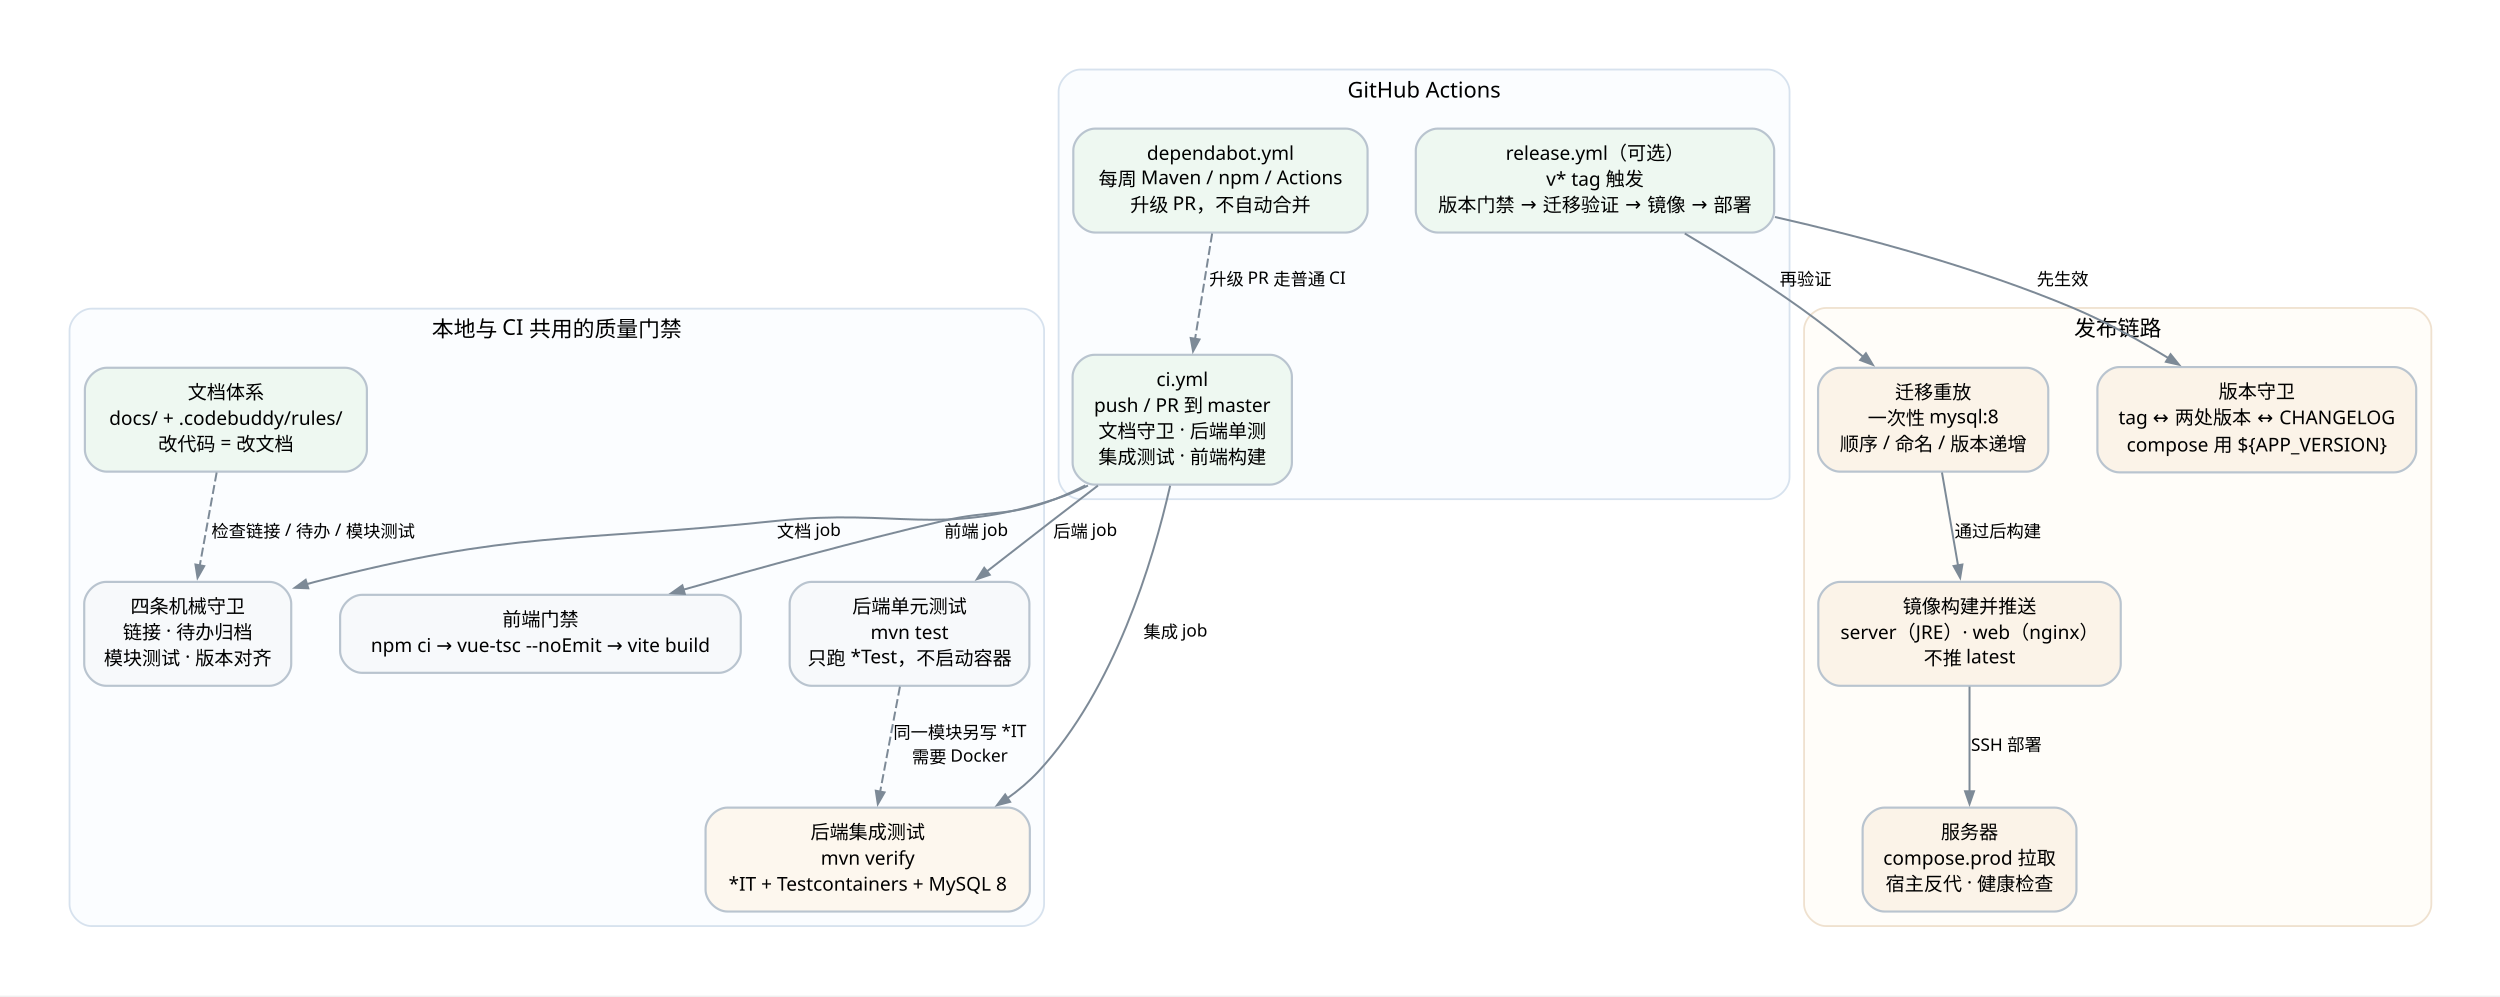
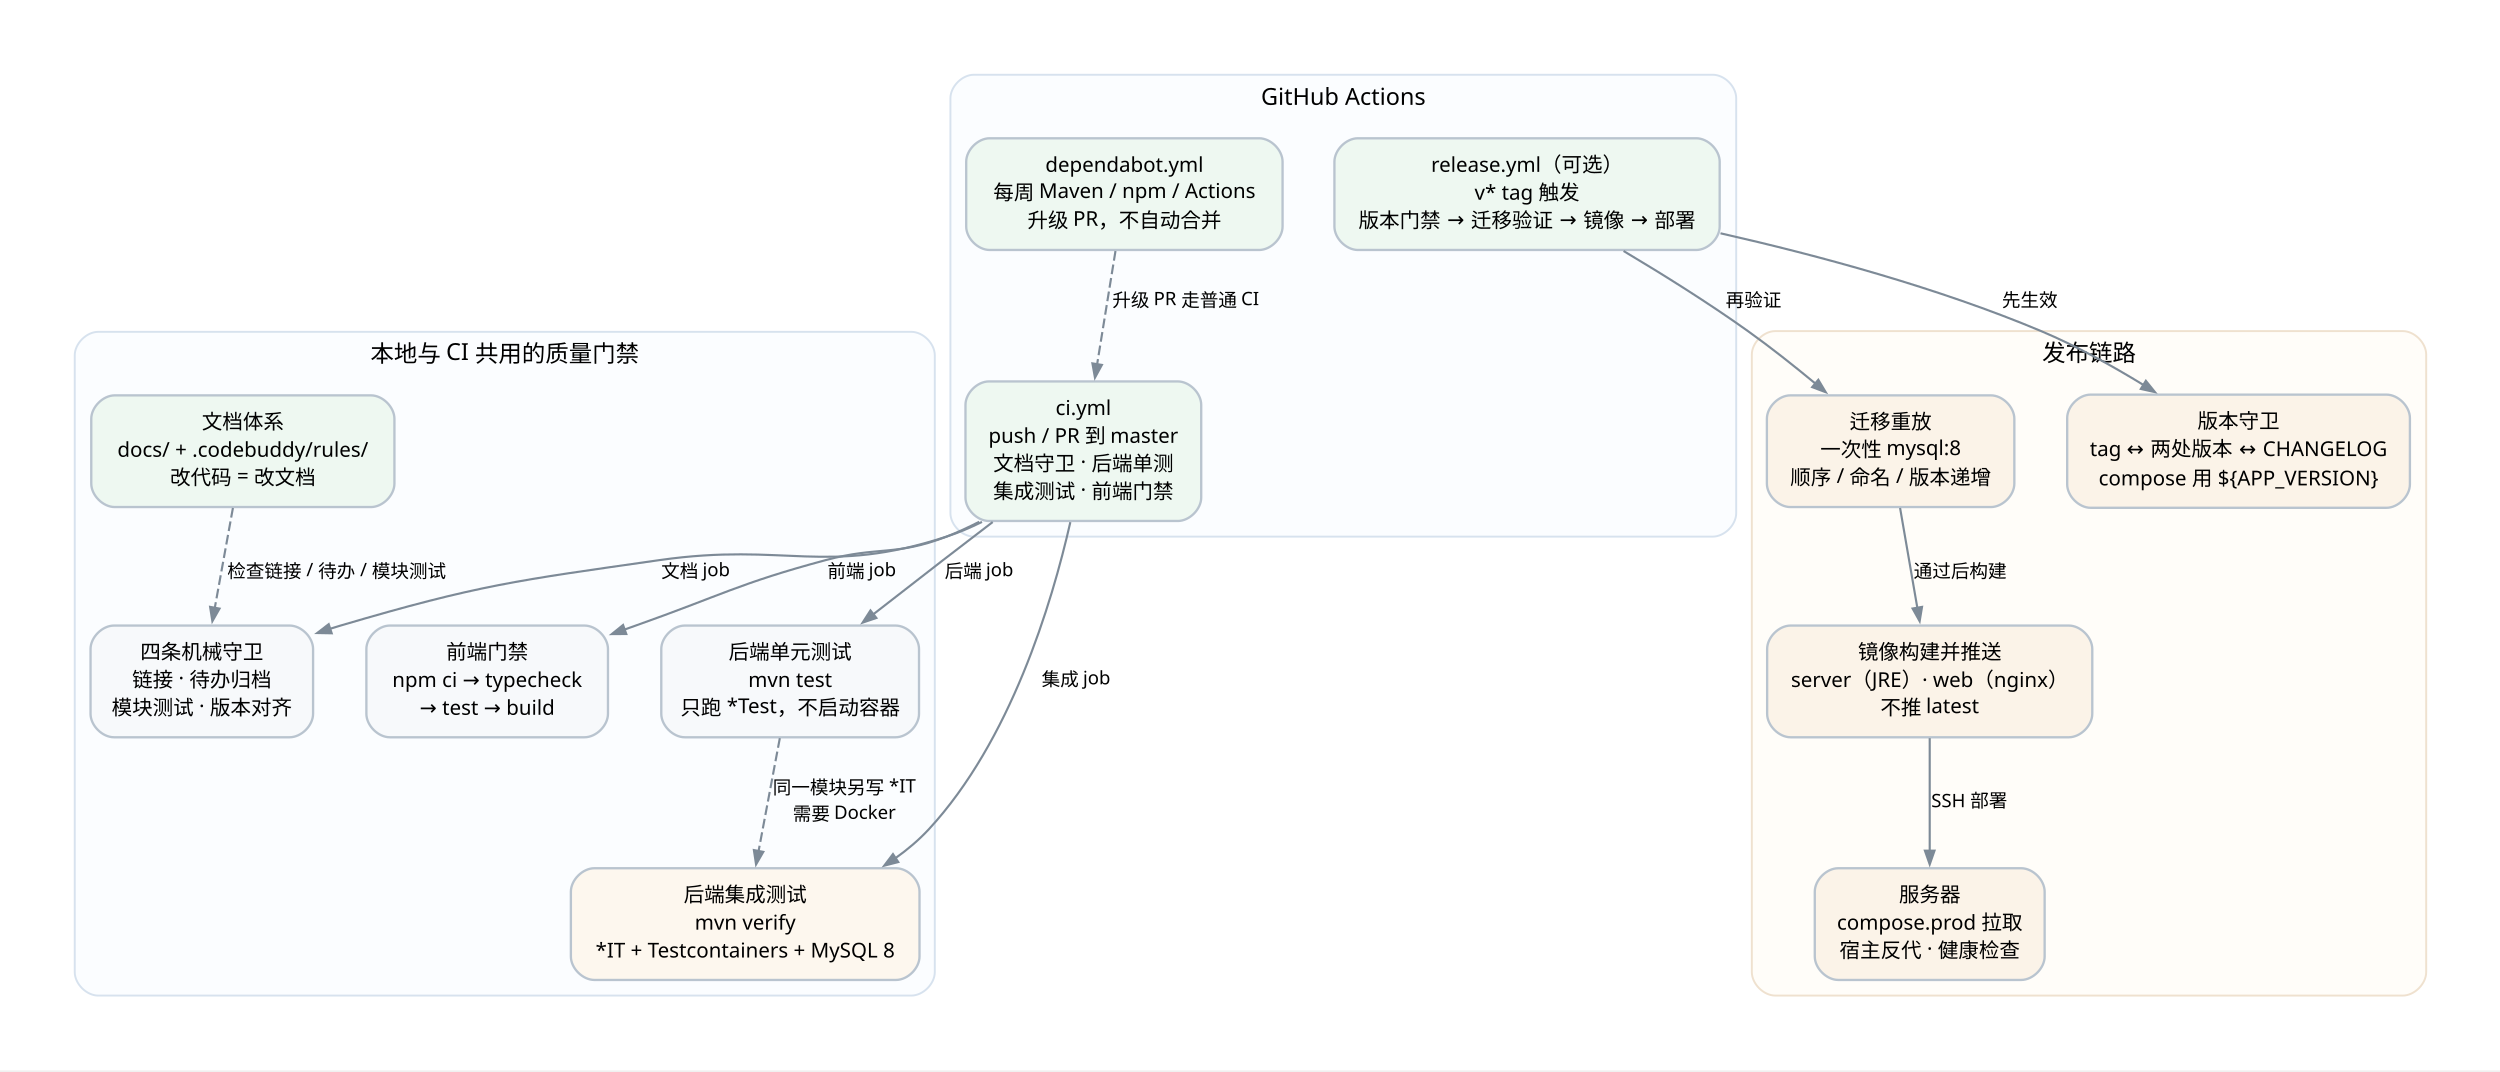
- <svg xmlns="http://www.w3.org/2000/svg" width="1375pt" height="548pt" viewBox="0.00 0.00 1375.00 548.00">
+ <svg xmlns="http://www.w3.org/2000/svg" width="1279pt" height="548pt" viewBox="0.00 0.00 1279.00 548.00">
  <g id="graph0" class="graph" transform="scale(1 1) rotate(0) translate(30.24 517.34)">
-     <polygon fill="#ffffff" stroke="none" points="-30.24,30.24 -30.24,-517.34 1345.24,-517.34 1345.24,30.24 -30.24,30.24" />
+     <polygon fill="#ffffff" stroke="none" points="-30.24,30.24 -30.24,-517.34 1249.24,-517.34 1249.24,30.24 -30.24,30.24" />
    <g id="clust1" class="cluster">
-       <path fill="#fbfdff" stroke="#d7e2ee" d="M20,-8C20,-8 532,-8 532,-8 538,-8 544,-14 544,-20 544,-20 544,-335.57 544,-335.57 544,-341.57 538,-347.57 532,-347.57 532,-347.57 20,-347.57 20,-347.57 14,-347.57 8,-341.57 8,-335.57 8,-335.57 8,-20 8,-20 8,-14 14,-8 20,-8" />
-       <text xml:space="preserve" text-anchor="middle" x="276" y="-332.18" font-family="Microsoft YaHei" font-size="12.00">本地与 CI 共用的质量门禁</text>
+       <path fill="#fbfdff" stroke="#d7e2ee" d="M20,-8C20,-8 436,-8 436,-8 442,-8 448,-14 448,-20 448,-20 448,-335.57 448,-335.57 448,-341.57 442,-347.57 436,-347.57 436,-347.57 20,-347.57 20,-347.57 14,-347.57 8,-341.57 8,-335.57 8,-335.57 8,-20 8,-20 8,-14 14,-8 20,-8" />
+       <text xml:space="preserve" text-anchor="middle" x="228" y="-332.18" font-family="Microsoft YaHei" font-size="12.00">本地与 CI 共用的质量门禁</text>
    </g>
    <g id="clust3" class="cluster">
-       <path fill="#fbfdff" stroke="#d7e2ee" d="M564,-242.8C564,-242.8 942,-242.8 942,-242.8 948,-242.8 954,-248.8 954,-254.8 954,-254.8 954,-467.1 954,-467.1 954,-473.1 948,-479.1 942,-479.1 942,-479.1 564,-479.1 564,-479.1 558,-479.1 552,-473.1 552,-467.1 552,-467.1 552,-254.8 552,-254.8 552,-248.8 558,-242.8 564,-242.8" />
-       <text xml:space="preserve" text-anchor="middle" x="753" y="-463.7" font-family="Microsoft YaHei" font-size="12.00">GitHub Actions</text>
+       <path fill="#fbfdff" stroke="#d7e2ee" d="M468,-242.8C468,-242.8 846,-242.8 846,-242.8 852,-242.8 858,-248.8 858,-254.8 858,-254.8 858,-467.1 858,-467.1 858,-473.1 852,-479.1 846,-479.1 846,-479.1 468,-479.1 468,-479.1 462,-479.1 456,-473.1 456,-467.1 456,-467.1 456,-254.8 456,-254.8 456,-248.8 462,-242.8 468,-242.8" />
+       <text xml:space="preserve" text-anchor="middle" x="657" y="-463.7" font-family="Microsoft YaHei" font-size="12.00">GitHub Actions</text>
    </g>
    <g id="clust4" class="cluster">
-       <path fill="#fffdf9" stroke="#efe1cf" d="M974,-8C974,-8 1295,-8 1295,-8 1301,-8 1307,-14 1307,-20 1307,-20 1307,-335.95 1307,-335.95 1307,-341.95 1301,-347.95 1295,-347.95 1295,-347.95 974,-347.95 974,-347.95 968,-347.95 962,-341.95 962,-335.95 962,-335.95 962,-20 962,-20 962,-14 968,-8 974,-8" />
-       <text xml:space="preserve" text-anchor="middle" x="1134.5" y="-332.55" font-family="Microsoft YaHei" font-size="12.00">发布链路</text>
+       <path fill="#fffdf9" stroke="#efe1cf" d="M878,-8C878,-8 1199,-8 1199,-8 1205,-8 1211,-14 1211,-20 1211,-20 1211,-335.95 1211,-335.95 1211,-341.95 1205,-347.95 1199,-347.95 1199,-347.95 878,-347.95 878,-347.95 872,-347.95 866,-341.95 866,-335.95 866,-335.95 866,-20 866,-20 866,-14 872,-8 878,-8" />
+       <text xml:space="preserve" text-anchor="middle" x="1038.5" y="-332.55" font-family="Microsoft YaHei" font-size="12.00">发布链路</text>
    </g>
    <g id="node1" class="node">
-       <path fill="#f7f9fb" stroke="#b9c4cf" stroke-width="1.2" d="M365.18,-190.18C365.18,-190.18 168.82,-190.18 168.82,-190.18 162.82,-190.18 156.82,-184.18 156.82,-178.18 156.82,-178.18 156.82,-159.28 156.82,-159.28 156.82,-153.28 162.82,-147.28 168.82,-147.28 168.82,-147.28 365.18,-147.28 365.18,-147.28 371.18,-147.28 377.18,-153.28 377.18,-159.28 377.18,-159.28 377.18,-178.18 377.18,-178.18 377.18,-184.18 371.18,-190.18 365.18,-190.18" />
-       <text xml:space="preserve" text-anchor="middle" x="267" y="-173" font-family="Microsoft YaHei" font-size="10.50">前端门禁</text>
-       <text xml:space="preserve" text-anchor="middle" x="267" y="-158.75" font-family="Microsoft YaHei" font-size="10.50">npm ci → vue-tsc --noEmit → vite build</text>
+       <path fill="#f7f9fb" stroke="#b9c4cf" stroke-width="1.2" d="M268.8,-197.3C268.8,-197.3 169.2,-197.3 169.2,-197.3 163.2,-197.3 157.2,-191.3 157.2,-185.3 157.2,-185.3 157.2,-152.15 157.2,-152.15 157.2,-146.15 163.2,-140.15 169.2,-140.15 169.2,-140.15 268.8,-140.15 268.8,-140.15 274.8,-140.15 280.8,-146.15 280.8,-152.15 280.8,-152.15 280.8,-185.3 280.8,-185.3 280.8,-191.3 274.8,-197.3 268.8,-197.3" />
+       <text xml:space="preserve" text-anchor="middle" x="219" y="-180.13" font-family="Microsoft YaHei" font-size="10.50">前端门禁</text>
+       <text xml:space="preserve" text-anchor="middle" x="219" y="-165.88" font-family="Microsoft YaHei" font-size="10.50">npm ci → typecheck</text>
+       <text xml:space="preserve" text-anchor="middle" x="219" y="-151.63" font-family="Microsoft YaHei" font-size="10.50">→ test → build</text>
    </g>
    <g id="node2" class="node">
-       <path fill="#f7f9fb" stroke="#b9c4cf" stroke-width="1.2" d="M523.92,-197.3C523.92,-197.3 416.07,-197.3 416.07,-197.3 410.07,-197.3 404.07,-191.3 404.07,-185.3 404.07,-185.3 404.07,-152.15 404.07,-152.15 404.07,-146.15 410.07,-140.15 416.07,-140.15 416.07,-140.15 523.92,-140.15 523.92,-140.15 529.92,-140.15 535.92,-146.15 535.92,-152.15 535.92,-152.15 535.92,-185.3 535.92,-185.3 535.92,-191.3 529.92,-197.3 523.92,-197.3" />
-       <text xml:space="preserve" text-anchor="middle" x="470" y="-180.13" font-family="Microsoft YaHei" font-size="10.50">后端单元测试</text>
-       <text xml:space="preserve" text-anchor="middle" x="470" y="-165.88" font-family="Microsoft YaHei" font-size="10.50">mvn test</text>
-       <text xml:space="preserve" text-anchor="middle" x="470" y="-151.63" font-family="Microsoft YaHei" font-size="10.50">只跑 *Test，不启动容器</text>
+       <path fill="#f7f9fb" stroke="#b9c4cf" stroke-width="1.2" d="M427.93,-197.3C427.93,-197.3 320.07,-197.3 320.07,-197.3 314.07,-197.3 308.07,-191.3 308.07,-185.3 308.07,-185.3 308.07,-152.15 308.07,-152.15 308.07,-146.15 314.07,-140.15 320.07,-140.15 320.07,-140.15 427.93,-140.15 427.93,-140.15 433.93,-140.15 439.93,-146.15 439.93,-152.15 439.93,-152.15 439.93,-185.3 439.93,-185.3 439.93,-191.3 433.93,-197.3 427.93,-197.3" />
+       <text xml:space="preserve" text-anchor="middle" x="374" y="-180.13" font-family="Microsoft YaHei" font-size="10.50">后端单元测试</text>
+       <text xml:space="preserve" text-anchor="middle" x="374" y="-165.88" font-family="Microsoft YaHei" font-size="10.50">mvn test</text>
+       <text xml:space="preserve" text-anchor="middle" x="374" y="-151.63" font-family="Microsoft YaHei" font-size="10.50">只跑 *Test，不启动容器</text>
    </g>
    <g id="node3" class="node">
-       <path fill="#fdf7ee" stroke="#b9c4cf" stroke-width="1.2" d="M524.17,-73.15C524.17,-73.15 369.82,-73.15 369.82,-73.15 363.82,-73.15 357.82,-67.15 357.82,-61.15 357.82,-61.15 357.82,-28 357.82,-28 357.82,-22 363.82,-16 369.82,-16 369.82,-16 524.17,-16 524.17,-16 530.17,-16 536.17,-22 536.17,-28 536.17,-28 536.17,-61.15 536.17,-61.15 536.17,-67.15 530.17,-73.15 524.17,-73.15" />
-       <text xml:space="preserve" text-anchor="middle" x="447" y="-55.98" font-family="Microsoft YaHei" font-size="10.50">后端集成测试</text>
-       <text xml:space="preserve" text-anchor="middle" x="447" y="-41.73" font-family="Microsoft YaHei" font-size="10.50">mvn verify</text>
-       <text xml:space="preserve" text-anchor="middle" x="447" y="-27.48" font-family="Microsoft YaHei" font-size="10.50">*IT + Testcontainers + MySQL 8</text>
+       <path fill="#fdf7ee" stroke="#b9c4cf" stroke-width="1.2" d="M428.18,-73.15C428.18,-73.15 273.82,-73.15 273.82,-73.15 267.82,-73.15 261.82,-67.15 261.82,-61.15 261.82,-61.15 261.82,-28 261.82,-28 261.82,-22 267.82,-16 273.82,-16 273.82,-16 428.18,-16 428.18,-16 434.18,-16 440.18,-22 440.18,-28 440.18,-28 440.18,-61.15 440.18,-61.15 440.18,-67.15 434.18,-73.15 428.18,-73.15" />
+       <text xml:space="preserve" text-anchor="middle" x="351" y="-55.98" font-family="Microsoft YaHei" font-size="10.50">后端集成测试</text>
+       <text xml:space="preserve" text-anchor="middle" x="351" y="-41.73" font-family="Microsoft YaHei" font-size="10.50">mvn verify</text>
+       <text xml:space="preserve" text-anchor="middle" x="351" y="-27.48" font-family="Microsoft YaHei" font-size="10.50">*IT + Testcontainers + MySQL 8</text>
    </g>
    <g id="edge2" class="edge">
-       <path fill="none" stroke="#7d8a97" stroke-width="1.1" stroke-dasharray="5,2" d="M464.72,-139.7C461.49,-122.55 457.33,-100.43 453.85,-81.94" />
-       <polygon fill="#7d8a97" stroke="#7d8a97" stroke-width="1.1" points="456.26,-81.53 452.56,-75.1 451.45,-82.44 456.26,-81.53" />
-       <text xml:space="preserve" text-anchor="middle" x="497.69" y="-111.12" font-family="Microsoft YaHei" font-size="9.50">同一模块另写 *IT</text>
-       <text xml:space="preserve" text-anchor="middle" x="497.69" y="-97.62" font-family="Microsoft YaHei" font-size="9.50">需要 Docker</text>
+       <path fill="none" stroke="#7d8a97" stroke-width="1.1" stroke-dasharray="5,2" d="M368.72,-139.7C365.49,-122.55 361.33,-100.43 357.85,-81.94" />
+       <polygon fill="#7d8a97" stroke="#7d8a97" stroke-width="1.1" points="360.26,-81.53 356.56,-75.1 355.45,-82.44 360.26,-81.53" />
+       <text xml:space="preserve" text-anchor="middle" x="401.69" y="-111.12" font-family="Microsoft YaHei" font-size="9.50">同一模块另写 *IT</text>
+       <text xml:space="preserve" text-anchor="middle" x="401.69" y="-97.62" font-family="Microsoft YaHei" font-size="9.50">需要 Docker</text>
    </g>
    <g id="node4" class="node">
      <path fill="#f7f9fb" stroke="#b9c4cf" stroke-width="1.2" d="M117.93,-197.3C117.93,-197.3 28.08,-197.3 28.08,-197.3 22.08,-197.3 16.08,-191.3 16.08,-185.3 16.08,-185.3 16.08,-152.15 16.08,-152.15 16.08,-146.15 22.08,-140.15 28.08,-140.15 28.08,-140.15 117.93,-140.15 117.93,-140.15 123.93,-140.15 129.93,-146.15 129.93,-152.15 129.93,-152.15 129.93,-185.3 129.93,-185.3 129.93,-191.3 123.93,-197.3 117.93,-197.3" />
      <text xml:space="preserve" text-anchor="middle" x="73" y="-180.13" font-family="Microsoft YaHei" font-size="10.50">四条机械守卫</text>
      <text xml:space="preserve" text-anchor="middle" x="73" y="-165.88" font-family="Microsoft YaHei" font-size="10.50">链接 · 待办归档</text>
      <text xml:space="preserve" text-anchor="middle" x="73" y="-151.63" font-family="Microsoft YaHei" font-size="10.50">模块测试 · 版本对齐</text>
    </g>
    <g id="node5" class="node">
      <path fill="#eef8f1" stroke="#b9c4cf" stroke-width="1.2" d="M159.55,-315.07C159.55,-315.07 28.45,-315.07 28.45,-315.07 22.45,-315.07 16.45,-309.07 16.45,-303.07 16.45,-303.07 16.45,-269.93 16.45,-269.93 16.45,-263.93 22.45,-257.93 28.45,-257.93 28.45,-257.93 159.55,-257.93 159.55,-257.93 165.55,-257.93 171.55,-263.93 171.55,-269.93 171.55,-269.93 171.55,-303.07 171.55,-303.07 171.55,-309.07 165.55,-315.07 159.55,-315.07" />
      <text xml:space="preserve" text-anchor="middle" x="94" y="-297.9" font-family="Microsoft YaHei" font-size="10.50">文档体系</text>
      <text xml:space="preserve" text-anchor="middle" x="94" y="-283.65" font-family="Microsoft YaHei" font-size="10.50">docs/ + .codebuddy/rules/</text>
      <text xml:space="preserve" text-anchor="middle" x="94" y="-269.4" font-family="Microsoft YaHei" font-size="10.50">改代码 = 改文档</text>
    </g>
    <g id="edge1" class="edge">
      <path fill="none" stroke="#7d8a97" stroke-width="1.1" stroke-dasharray="5,2" d="M88.92,-257.47C86.13,-242.09 82.63,-222.82 79.63,-206.27" />
      <polygon fill="#7d8a97" stroke="#7d8a97" stroke-width="1.1" points="82.07,-205.98 78.41,-199.53 77.25,-206.86 82.07,-205.98" />
      <text xml:space="preserve" text-anchor="middle" x="142" y="-221.78" font-family="Microsoft YaHei" font-size="9.50">检查链接 / 待办 / 模块测试</text>
    </g>
    <g id="node6" class="node">
-       <path fill="#eef8f1" stroke="#b9c4cf" stroke-width="1.2" d="M668.3,-322.2C668.3,-322.2 571.7,-322.2 571.7,-322.2 565.7,-322.2 559.7,-316.2 559.7,-310.2 559.7,-310.2 559.7,-262.8 559.7,-262.8 559.7,-256.8 565.7,-250.8 571.7,-250.8 571.7,-250.8 668.3,-250.8 668.3,-250.8 674.3,-250.8 680.3,-256.8 680.3,-262.8 680.3,-262.8 680.3,-310.2 680.3,-310.2 680.3,-316.2 674.3,-322.2 668.3,-322.2" />
-       <text xml:space="preserve" text-anchor="middle" x="620" y="-305.02" font-family="Microsoft YaHei" font-size="10.50">ci.yml</text>
-       <text xml:space="preserve" text-anchor="middle" x="620" y="-290.77" font-family="Microsoft YaHei" font-size="10.50">push / PR 到 master</text>
-       <text xml:space="preserve" text-anchor="middle" x="620" y="-276.52" font-family="Microsoft YaHei" font-size="10.50">文档守卫 · 后端单测</text>
-       <text xml:space="preserve" text-anchor="middle" x="620" y="-262.27" font-family="Microsoft YaHei" font-size="10.50">集成测试 · 前端构建</text>
+       <path fill="#eef8f1" stroke="#b9c4cf" stroke-width="1.2" d="M572.3,-322.2C572.3,-322.2 475.7,-322.2 475.7,-322.2 469.7,-322.2 463.7,-316.2 463.7,-310.2 463.7,-310.2 463.7,-262.8 463.7,-262.8 463.7,-256.8 469.7,-250.8 475.7,-250.8 475.7,-250.8 572.3,-250.8 572.3,-250.8 578.3,-250.8 584.3,-256.8 584.3,-262.8 584.3,-262.8 584.3,-310.2 584.3,-310.2 584.3,-316.2 578.3,-322.2 572.3,-322.2" />
+       <text xml:space="preserve" text-anchor="middle" x="524" y="-305.02" font-family="Microsoft YaHei" font-size="10.50">ci.yml</text>
+       <text xml:space="preserve" text-anchor="middle" x="524" y="-290.77" font-family="Microsoft YaHei" font-size="10.50">push / PR 到 master</text>
+       <text xml:space="preserve" text-anchor="middle" x="524" y="-276.52" font-family="Microsoft YaHei" font-size="10.50">文档守卫 · 后端单测</text>
+       <text xml:space="preserve" text-anchor="middle" x="524" y="-262.27" font-family="Microsoft YaHei" font-size="10.50">集成测试 · 前端门禁</text>
    </g>
    <g id="edge3" class="edge">
-       <path fill="none" stroke="#7d8a97" stroke-width="1.1" d="M566.72,-250.4C561.2,-247.56 555.57,-244.96 550,-242.8 523.93,-232.69 515.47,-237.19 488.25,-230.8 440.61,-219.61 387.76,-205.1 345.66,-193.03" />
-       <polygon fill="#7d8a97" stroke="#7d8a97" stroke-width="1.1" points="346.39,-190.7 338.99,-191.11 345.04,-195.4 346.39,-190.7" />
-       <text xml:space="preserve" text-anchor="middle" x="506.62" y="-221.78" font-family="Microsoft YaHei" font-size="9.50">前端 job</text>
+       <path fill="none" stroke="#7d8a97" stroke-width="1.1" d="M470.72,-250.4C465.2,-247.56 459.57,-244.96 454,-242.8 427.93,-232.69 419.25,-238.04 392.25,-230.8 348.09,-218.97 338.1,-212.54 295,-197.3 293.03,-196.6 291.04,-195.9 289.02,-195.18" />
+       <polygon fill="#7d8a97" stroke="#7d8a97" stroke-width="1.1" points="290.17,-192.99 282.75,-192.94 288.52,-197.6 290.17,-192.99" />
+       <text xml:space="preserve" text-anchor="middle" x="410.62" y="-221.78" font-family="Microsoft YaHei" font-size="9.50">前端 job</text>
    </g>
    <g id="edge4" class="edge">
-       <path fill="none" stroke="#7d8a97" stroke-width="1.1" d="M573.62,-250.27C565.17,-243.81 556.44,-237.11 548.25,-230.8 536.62,-221.83 524.05,-212.05 512.47,-203.01" />
-       <polygon fill="#7d8a97" stroke="#7d8a97" stroke-width="1.1" points="514.11,-201.19 507.08,-198.81 511.09,-205.05 514.11,-201.19" />
-       <text xml:space="preserve" text-anchor="middle" x="566.62" y="-221.78" font-family="Microsoft YaHei" font-size="9.50">后端 job</text>
+       <path fill="none" stroke="#7d8a97" stroke-width="1.1" d="M477.62,-250.27C469.17,-243.81 460.44,-237.11 452.25,-230.8 440.62,-221.83 428.05,-212.05 416.47,-203.01" />
+       <polygon fill="#7d8a97" stroke="#7d8a97" stroke-width="1.1" points="418.11,-201.19 411.08,-198.81 415.09,-205.05 418.11,-201.19" />
+       <text xml:space="preserve" text-anchor="middle" x="470.62" y="-221.78" font-family="Microsoft YaHei" font-size="9.50">后端 job</text>
    </g>
    <g id="edge5" class="edge">
-       <path fill="none" stroke="#7d8a97" stroke-width="1.1" d="M613.35,-250.22C603.82,-208.26 582.65,-138.22 541,-93.15 535.89,-87.63 530,-82.65 523.71,-78.19" />
-       <polygon fill="#7d8a97" stroke="#7d8a97" stroke-width="1.1" points="525.31,-76.31 518.13,-74.47 522.6,-80.39 525.31,-76.31" />
-       <text xml:space="preserve" text-anchor="middle" x="616.26" y="-166.45" font-family="Microsoft YaHei" font-size="9.50">集成 job</text>
+       <path fill="none" stroke="#7d8a97" stroke-width="1.1" d="M517.35,-250.22C507.82,-208.26 486.65,-138.22 445,-93.15 439.89,-87.63 434,-82.65 427.71,-78.19" />
+       <polygon fill="#7d8a97" stroke="#7d8a97" stroke-width="1.1" points="429.31,-76.31 422.13,-74.47 426.6,-80.39 429.31,-76.31" />
+       <text xml:space="preserve" text-anchor="middle" x="520.26" y="-166.45" font-family="Microsoft YaHei" font-size="9.50">集成 job</text>
    </g>
    <g id="edge6" class="edge">
-       <path fill="none" stroke="#7d8a97" stroke-width="1.1" d="M568.15,-250.31C562.21,-247.37 556.1,-244.77 550,-242.8 484.79,-221.71 464.42,-237.96 396.25,-230.8 283.34,-218.93 252.91,-225.76 143,-197.3 141.44,-196.89 139.86,-196.46 138.27,-196.01" />
-       <polygon fill="#7d8a97" stroke="#7d8a97" stroke-width="1.1" points="139.31,-193.77 131.9,-194.07 137.88,-198.45 139.31,-193.77" />
-       <text xml:space="preserve" text-anchor="middle" x="414.62" y="-221.78" font-family="Microsoft YaHei" font-size="9.50">文档 job</text>
+       <path fill="none" stroke="#7d8a97" stroke-width="1.1" d="M472.14,-250.33C466.2,-247.39 460.09,-244.78 454,-242.8 391.77,-222.55 372.03,-240.06 307.25,-230.8 233.93,-220.32 215.05,-218.23 144,-197.3 142.2,-196.77 140.37,-196.21 138.54,-195.63" />
+       <polygon fill="#7d8a97" stroke="#7d8a97" stroke-width="1.1" points="139.45,-193.35 132.04,-193.49 137.92,-198.01 139.45,-193.35" />
+       <text xml:space="preserve" text-anchor="middle" x="325.62" y="-221.78" font-family="Microsoft YaHei" font-size="9.50">文档 job</text>
    </g>
    <g id="node7" class="node">
-       <path fill="#eef8f1" stroke="#b9c4cf" stroke-width="1.2" d="M933.55,-446.6C933.55,-446.6 760.45,-446.6 760.45,-446.6 754.45,-446.6 748.45,-440.6 748.45,-434.6 748.45,-434.6 748.45,-401.45 748.45,-401.45 748.45,-395.45 754.45,-389.45 760.45,-389.45 760.45,-389.45 933.55,-389.45 933.55,-389.45 939.55,-389.45 945.55,-395.45 945.55,-401.45 945.55,-401.45 945.55,-434.6 945.55,-434.6 945.55,-440.6 939.55,-446.6 933.55,-446.6" />
-       <text xml:space="preserve" text-anchor="middle" x="847" y="-429.42" font-family="Microsoft YaHei" font-size="10.50">release.yml（可选）</text>
-       <text xml:space="preserve" text-anchor="middle" x="847" y="-415.17" font-family="Microsoft YaHei" font-size="10.50">v* tag 触发</text>
-       <text xml:space="preserve" text-anchor="middle" x="847" y="-400.92" font-family="Microsoft YaHei" font-size="10.50">版本门禁 → 迁移验证 → 镜像 → 部署</text>
+       <path fill="#eef8f1" stroke="#b9c4cf" stroke-width="1.2" d="M837.55,-446.6C837.55,-446.6 664.45,-446.6 664.45,-446.6 658.45,-446.6 652.45,-440.6 652.45,-434.6 652.45,-434.6 652.45,-401.45 652.45,-401.45 652.45,-395.45 658.45,-389.45 664.45,-389.45 664.45,-389.45 837.55,-389.45 837.55,-389.45 843.55,-389.45 849.55,-395.45 849.55,-401.45 849.55,-401.45 849.55,-434.6 849.55,-434.6 849.55,-440.6 843.55,-446.6 837.55,-446.6" />
+       <text xml:space="preserve" text-anchor="middle" x="751" y="-429.42" font-family="Microsoft YaHei" font-size="10.50">release.yml（可选）</text>
+       <text xml:space="preserve" text-anchor="middle" x="751" y="-415.17" font-family="Microsoft YaHei" font-size="10.50">v* tag 触发</text>
+       <text xml:space="preserve" text-anchor="middle" x="751" y="-400.92" font-family="Microsoft YaHei" font-size="10.50">版本门禁 → 迁移验证 → 镜像 → 部署</text>
    </g>
    <g id="node9" class="node">
-       <path fill="#fbf3e8" stroke="#b9c4cf" stroke-width="1.2" d="M1286.67,-315.45C1286.67,-315.45 1135.33,-315.45 1135.33,-315.45 1129.33,-315.45 1123.33,-309.45 1123.33,-303.45 1123.33,-303.45 1123.33,-269.55 1123.33,-269.55 1123.33,-263.55 1129.33,-257.55 1135.33,-257.55 1135.33,-257.55 1286.67,-257.55 1286.67,-257.55 1292.67,-257.55 1298.67,-263.55 1298.67,-269.55 1298.67,-269.55 1298.67,-303.45 1298.67,-303.45 1298.67,-309.45 1292.67,-315.45 1286.67,-315.45" />
-       <text xml:space="preserve" text-anchor="middle" x="1211" y="-298.27" font-family="Microsoft YaHei" font-size="10.50">版本守卫</text>
-       <text xml:space="preserve" text-anchor="middle" x="1211" y="-284.02" font-family="Microsoft YaHei" font-size="10.50">tag ↔ 两处版本 ↔ CHANGELOG</text>
-       <text xml:space="preserve" text-anchor="middle" x="1211" y="-269.02" font-family="Microsoft YaHei" font-size="10.50">compose 用 ${APP_VERSION}</text>
+       <path fill="#fbf3e8" stroke="#b9c4cf" stroke-width="1.2" d="M1190.67,-315.45C1190.67,-315.45 1039.33,-315.45 1039.33,-315.45 1033.33,-315.45 1027.33,-309.45 1027.33,-303.45 1027.33,-303.45 1027.33,-269.55 1027.33,-269.55 1027.33,-263.55 1033.33,-257.55 1039.33,-257.55 1039.33,-257.55 1190.67,-257.55 1190.67,-257.55 1196.67,-257.55 1202.67,-263.55 1202.67,-269.55 1202.67,-269.55 1202.67,-303.45 1202.67,-303.45 1202.67,-309.45 1196.67,-315.45 1190.67,-315.45" />
+       <text xml:space="preserve" text-anchor="middle" x="1115" y="-298.27" font-family="Microsoft YaHei" font-size="10.50">版本守卫</text>
+       <text xml:space="preserve" text-anchor="middle" x="1115" y="-284.02" font-family="Microsoft YaHei" font-size="10.50">tag ↔ 两处版本 ↔ CHANGELOG</text>
+       <text xml:space="preserve" text-anchor="middle" x="1115" y="-269.02" font-family="Microsoft YaHei" font-size="10.50">compose 用 ${APP_VERSION}</text>
    </g>
    <g id="edge8" class="edge">
-       <path fill="none" stroke="#7d8a97" stroke-width="1.1" d="M945.97,-397.99C996.22,-386.6 1057.56,-370 1110,-347.95 1127.81,-340.46 1146.23,-330.26 1162.39,-320.37" />
-       <polygon fill="#7d8a97" stroke="#7d8a97" stroke-width="1.1" points="1163.58,-322.52 1168.24,-316.74 1161,-318.36 1163.58,-322.52" />
-       <text xml:space="preserve" text-anchor="middle" x="1104.18" y="-360.43" font-family="Microsoft YaHei" font-size="9.50">先生效</text>
+       <path fill="none" stroke="#7d8a97" stroke-width="1.1" d="M849.97,-397.99C900.22,-386.6 961.56,-370 1014,-347.95 1031.81,-340.46 1050.23,-330.26 1066.39,-320.37" />
+       <polygon fill="#7d8a97" stroke="#7d8a97" stroke-width="1.1" points="1067.58,-322.52 1072.24,-316.74 1065,-318.36 1067.58,-322.52" />
+       <text xml:space="preserve" text-anchor="middle" x="1008.18" y="-360.43" font-family="Microsoft YaHei" font-size="9.50">先生效</text>
    </g>
    <g id="node10" class="node">
-       <path fill="#fbf3e8" stroke="#b9c4cf" stroke-width="1.2" d="M1084.3,-315.07C1084.3,-315.07 981.7,-315.07 981.7,-315.07 975.7,-315.07 969.7,-309.07 969.7,-303.07 969.7,-303.07 969.7,-269.93 969.7,-269.93 969.7,-263.93 975.7,-257.93 981.7,-257.93 981.7,-257.93 1084.3,-257.93 1084.3,-257.93 1090.3,-257.93 1096.3,-263.93 1096.3,-269.93 1096.3,-269.93 1096.3,-303.07 1096.3,-303.07 1096.3,-309.07 1090.3,-315.07 1084.3,-315.07" />
-       <text xml:space="preserve" text-anchor="middle" x="1033" y="-297.9" font-family="Microsoft YaHei" font-size="10.50">迁移重放</text>
-       <text xml:space="preserve" text-anchor="middle" x="1033" y="-283.65" font-family="Microsoft YaHei" font-size="10.50">一次性 mysql:8</text>
-       <text xml:space="preserve" text-anchor="middle" x="1033" y="-269.4" font-family="Microsoft YaHei" font-size="10.50">顺序 / 命名 / 版本递增</text>
+       <path fill="#fbf3e8" stroke="#b9c4cf" stroke-width="1.2" d="M988.3,-315.07C988.3,-315.07 885.7,-315.07 885.7,-315.07 879.7,-315.07 873.7,-309.07 873.7,-303.07 873.7,-303.07 873.7,-269.93 873.7,-269.93 873.7,-263.93 879.7,-257.93 885.7,-257.93 885.7,-257.93 988.3,-257.93 988.3,-257.93 994.3,-257.93 1000.3,-263.93 1000.3,-269.93 1000.3,-269.93 1000.3,-303.07 1000.3,-303.07 1000.3,-309.07 994.3,-315.07 988.3,-315.07" />
+       <text xml:space="preserve" text-anchor="middle" x="937" y="-297.9" font-family="Microsoft YaHei" font-size="10.50">迁移重放</text>
+       <text xml:space="preserve" text-anchor="middle" x="937" y="-283.65" font-family="Microsoft YaHei" font-size="10.50">一次性 mysql:8</text>
+       <text xml:space="preserve" text-anchor="middle" x="937" y="-269.4" font-family="Microsoft YaHei" font-size="10.50">顺序 / 命名 / 版本递增</text>
    </g>
    <g id="edge9" class="edge">
-       <path fill="none" stroke="#7d8a97" stroke-width="1.1" d="M896.37,-388.93C916.52,-376.93 939.79,-362.38 960,-347.95 971.53,-339.71 983.57,-330.18 994.46,-321.15" />
-       <polygon fill="#7d8a97" stroke="#7d8a97" stroke-width="1.1" points="996.01,-323.05 999.81,-316.68 992.87,-319.29 996.01,-323.05" />
-       <text xml:space="preserve" text-anchor="middle" x="962.84" y="-360.43" font-family="Microsoft YaHei" font-size="9.50">再验证</text>
+       <path fill="none" stroke="#7d8a97" stroke-width="1.1" d="M800.37,-388.93C820.52,-376.93 843.79,-362.38 864,-347.95 875.53,-339.71 887.57,-330.18 898.46,-321.15" />
+       <polygon fill="#7d8a97" stroke="#7d8a97" stroke-width="1.1" points="900.01,-323.05 903.81,-316.68 896.87,-319.29 900.01,-323.05" />
+       <text xml:space="preserve" text-anchor="middle" x="866.84" y="-360.43" font-family="Microsoft YaHei" font-size="9.50">再验证</text>
    </g>
    <g id="node8" class="node">
-       <path fill="#eef8f1" stroke="#b9c4cf" stroke-width="1.2" d="M709.92,-446.6C709.92,-446.6 572.08,-446.6 572.08,-446.6 566.08,-446.6 560.08,-440.6 560.08,-434.6 560.08,-434.6 560.08,-401.45 560.08,-401.45 560.08,-395.45 566.08,-389.45 572.08,-389.45 572.08,-389.45 709.92,-389.45 709.92,-389.45 715.92,-389.45 721.92,-395.45 721.92,-401.45 721.92,-401.45 721.92,-434.6 721.92,-434.6 721.92,-440.6 715.92,-446.6 709.92,-446.6" />
-       <text xml:space="preserve" text-anchor="middle" x="641" y="-429.42" font-family="Microsoft YaHei" font-size="10.50">dependabot.yml</text>
-       <text xml:space="preserve" text-anchor="middle" x="641" y="-415.17" font-family="Microsoft YaHei" font-size="10.50">每周 Maven / npm / Actions</text>
-       <text xml:space="preserve" text-anchor="middle" x="641" y="-400.92" font-family="Microsoft YaHei" font-size="10.50">升级 PR，不自动合并</text>
+       <path fill="#eef8f1" stroke="#b9c4cf" stroke-width="1.2" d="M613.92,-446.6C613.92,-446.6 476.07,-446.6 476.07,-446.6 470.07,-446.6 464.07,-440.6 464.07,-434.6 464.07,-434.6 464.07,-401.45 464.07,-401.45 464.07,-395.45 470.07,-389.45 476.07,-389.45 476.07,-389.45 613.92,-389.45 613.92,-389.45 619.92,-389.45 625.92,-395.45 625.92,-401.45 625.92,-401.45 625.92,-434.6 625.92,-434.6 625.92,-440.6 619.92,-446.6 613.92,-446.6" />
+       <text xml:space="preserve" text-anchor="middle" x="545" y="-429.42" font-family="Microsoft YaHei" font-size="10.50">dependabot.yml</text>
+       <text xml:space="preserve" text-anchor="middle" x="545" y="-415.17" font-family="Microsoft YaHei" font-size="10.50">每周 Maven / npm / Actions</text>
+       <text xml:space="preserve" text-anchor="middle" x="545" y="-400.92" font-family="Microsoft YaHei" font-size="10.50">升级 PR，不自动合并</text>
    </g>
    <g id="edge7" class="edge">
-       <path fill="none" stroke="#7d8a97" stroke-width="1.1" stroke-dasharray="5,2" d="M636.44,-388.92C633.69,-371.94 630.12,-349.95 627.02,-330.78" />
-       <polygon fill="#7d8a97" stroke="#7d8a97" stroke-width="1.1" points="629.48,-330.65 625.94,-324.13 624.64,-331.43 629.48,-330.65" />
-       <text xml:space="preserve" text-anchor="middle" x="672.37" y="-360.43" font-family="Microsoft YaHei" font-size="9.50">升级 PR 走普通 CI</text>
+       <path fill="none" stroke="#7d8a97" stroke-width="1.1" stroke-dasharray="5,2" d="M540.44,-388.92C537.69,-371.94 534.12,-349.95 531.02,-330.78" />
+       <polygon fill="#7d8a97" stroke="#7d8a97" stroke-width="1.1" points="533.48,-330.65 529.94,-324.13 528.64,-331.43 533.48,-330.65" />
+       <text xml:space="preserve" text-anchor="middle" x="576.37" y="-360.43" font-family="Microsoft YaHei" font-size="9.50">升级 PR 走普通 CI</text>
    </g>
    <g id="node11" class="node">
-       <path fill="#fbf3e8" stroke="#b9c4cf" stroke-width="1.2" d="M1124.17,-197.3C1124.17,-197.3 981.83,-197.3 981.83,-197.3 975.83,-197.3 969.83,-191.3 969.83,-185.3 969.83,-185.3 969.83,-152.15 969.83,-152.15 969.83,-146.15 975.83,-140.15 981.83,-140.15 981.83,-140.15 1124.17,-140.15 1124.17,-140.15 1130.17,-140.15 1136.17,-146.15 1136.17,-152.15 1136.17,-152.15 1136.17,-185.3 1136.17,-185.3 1136.17,-191.3 1130.17,-197.3 1124.17,-197.3" />
-       <text xml:space="preserve" text-anchor="middle" x="1053" y="-180.13" font-family="Microsoft YaHei" font-size="10.50">镜像构建并推送</text>
-       <text xml:space="preserve" text-anchor="middle" x="1053" y="-165.88" font-family="Microsoft YaHei" font-size="10.50">server（JRE）· web（nginx）</text>
-       <text xml:space="preserve" text-anchor="middle" x="1053" y="-151.63" font-family="Microsoft YaHei" font-size="10.50">不推 latest</text>
+       <path fill="#fbf3e8" stroke="#b9c4cf" stroke-width="1.2" d="M1028.17,-197.3C1028.17,-197.3 885.83,-197.3 885.83,-197.3 879.83,-197.3 873.83,-191.3 873.83,-185.3 873.83,-185.3 873.83,-152.15 873.83,-152.15 873.83,-146.15 879.83,-140.15 885.83,-140.15 885.83,-140.15 1028.17,-140.15 1028.17,-140.15 1034.17,-140.15 1040.17,-146.15 1040.17,-152.15 1040.17,-152.15 1040.17,-185.3 1040.17,-185.3 1040.17,-191.3 1034.17,-197.3 1028.17,-197.3" />
+       <text xml:space="preserve" text-anchor="middle" x="957" y="-180.13" font-family="Microsoft YaHei" font-size="10.50">镜像构建并推送</text>
+       <text xml:space="preserve" text-anchor="middle" x="957" y="-165.88" font-family="Microsoft YaHei" font-size="10.50">server（JRE）· web（nginx）</text>
+       <text xml:space="preserve" text-anchor="middle" x="957" y="-151.63" font-family="Microsoft YaHei" font-size="10.50">不推 latest</text>
    </g>
    <g id="edge10" class="edge">
-       <path fill="none" stroke="#7d8a97" stroke-width="1.1" d="M1037.84,-257.47C1040.5,-242.09 1043.83,-222.82 1046.69,-206.27" />
-       <polygon fill="#7d8a97" stroke="#7d8a97" stroke-width="1.1" points="1049.07,-206.85 1047.85,-199.53 1044.24,-206.02 1049.07,-206.85" />
-       <text xml:space="preserve" text-anchor="middle" x="1068.57" y="-221.78" font-family="Microsoft YaHei" font-size="9.50">通过后构建</text>
+       <path fill="none" stroke="#7d8a97" stroke-width="1.1" d="M941.84,-257.47C944.5,-242.09 947.83,-222.82 950.69,-206.27" />
+       <polygon fill="#7d8a97" stroke="#7d8a97" stroke-width="1.1" points="953.07,-206.85 951.85,-199.53 948.24,-206.02 953.07,-206.85" />
+       <text xml:space="preserve" text-anchor="middle" x="972.57" y="-221.78" font-family="Microsoft YaHei" font-size="9.50">通过后构建</text>
    </g>
    <g id="node12" class="node">
-       <path fill="#fbf3e8" stroke="#b9c4cf" stroke-width="1.2" d="M1099.8,-73.15C1099.8,-73.15 1006.2,-73.15 1006.2,-73.15 1000.2,-73.15 994.2,-67.15 994.2,-61.15 994.2,-61.15 994.2,-28 994.2,-28 994.2,-22 1000.2,-16 1006.2,-16 1006.2,-16 1099.8,-16 1099.8,-16 1105.8,-16 1111.8,-22 1111.8,-28 1111.8,-28 1111.8,-61.15 1111.8,-61.15 1111.8,-67.15 1105.8,-73.15 1099.8,-73.15" />
-       <text xml:space="preserve" text-anchor="middle" x="1053" y="-55.98" font-family="Microsoft YaHei" font-size="10.50">服务器</text>
-       <text xml:space="preserve" text-anchor="middle" x="1053" y="-41.73" font-family="Microsoft YaHei" font-size="10.50">compose.prod 拉取</text>
-       <text xml:space="preserve" text-anchor="middle" x="1053" y="-27.48" font-family="Microsoft YaHei" font-size="10.50">宿主反代 · 健康检查</text>
+       <path fill="#fbf3e8" stroke="#b9c4cf" stroke-width="1.2" d="M1003.8,-73.15C1003.8,-73.15 910.2,-73.15 910.2,-73.15 904.2,-73.15 898.2,-67.15 898.2,-61.15 898.2,-61.15 898.2,-28 898.2,-28 898.2,-22 904.2,-16 910.2,-16 910.2,-16 1003.8,-16 1003.8,-16 1009.8,-16 1015.8,-22 1015.8,-28 1015.8,-28 1015.8,-61.15 1015.8,-61.15 1015.8,-67.15 1009.8,-73.15 1003.8,-73.15" />
+       <text xml:space="preserve" text-anchor="middle" x="957" y="-55.98" font-family="Microsoft YaHei" font-size="10.50">服务器</text>
+       <text xml:space="preserve" text-anchor="middle" x="957" y="-41.73" font-family="Microsoft YaHei" font-size="10.50">compose.prod 拉取</text>
+       <text xml:space="preserve" text-anchor="middle" x="957" y="-27.48" font-family="Microsoft YaHei" font-size="10.50">宿主反代 · 健康检查</text>
    </g>
    <g id="edge11" class="edge">
-       <path fill="none" stroke="#7d8a97" stroke-width="1.1" d="M1053,-139.7C1053,-122.55 1053,-100.43 1053,-81.94" />
-       <polygon fill="#7d8a97" stroke="#7d8a97" stroke-width="1.1" points="1055.45,-82.13 1053,-75.13 1050.55,-82.13 1055.45,-82.13" />
-       <text xml:space="preserve" text-anchor="middle" x="1073.25" y="-104.38" font-family="Microsoft YaHei" font-size="9.50">SSH 部署</text>
+       <path fill="none" stroke="#7d8a97" stroke-width="1.1" d="M957,-139.7C957,-122.55 957,-100.43 957,-81.94" />
+       <polygon fill="#7d8a97" stroke="#7d8a97" stroke-width="1.1" points="959.45,-82.13 957,-75.13 954.55,-82.13 959.45,-82.13" />
+       <text xml:space="preserve" text-anchor="middle" x="977.25" y="-104.38" font-family="Microsoft YaHei" font-size="9.50">SSH 部署</text>
    </g>
  </g>
</svg>
